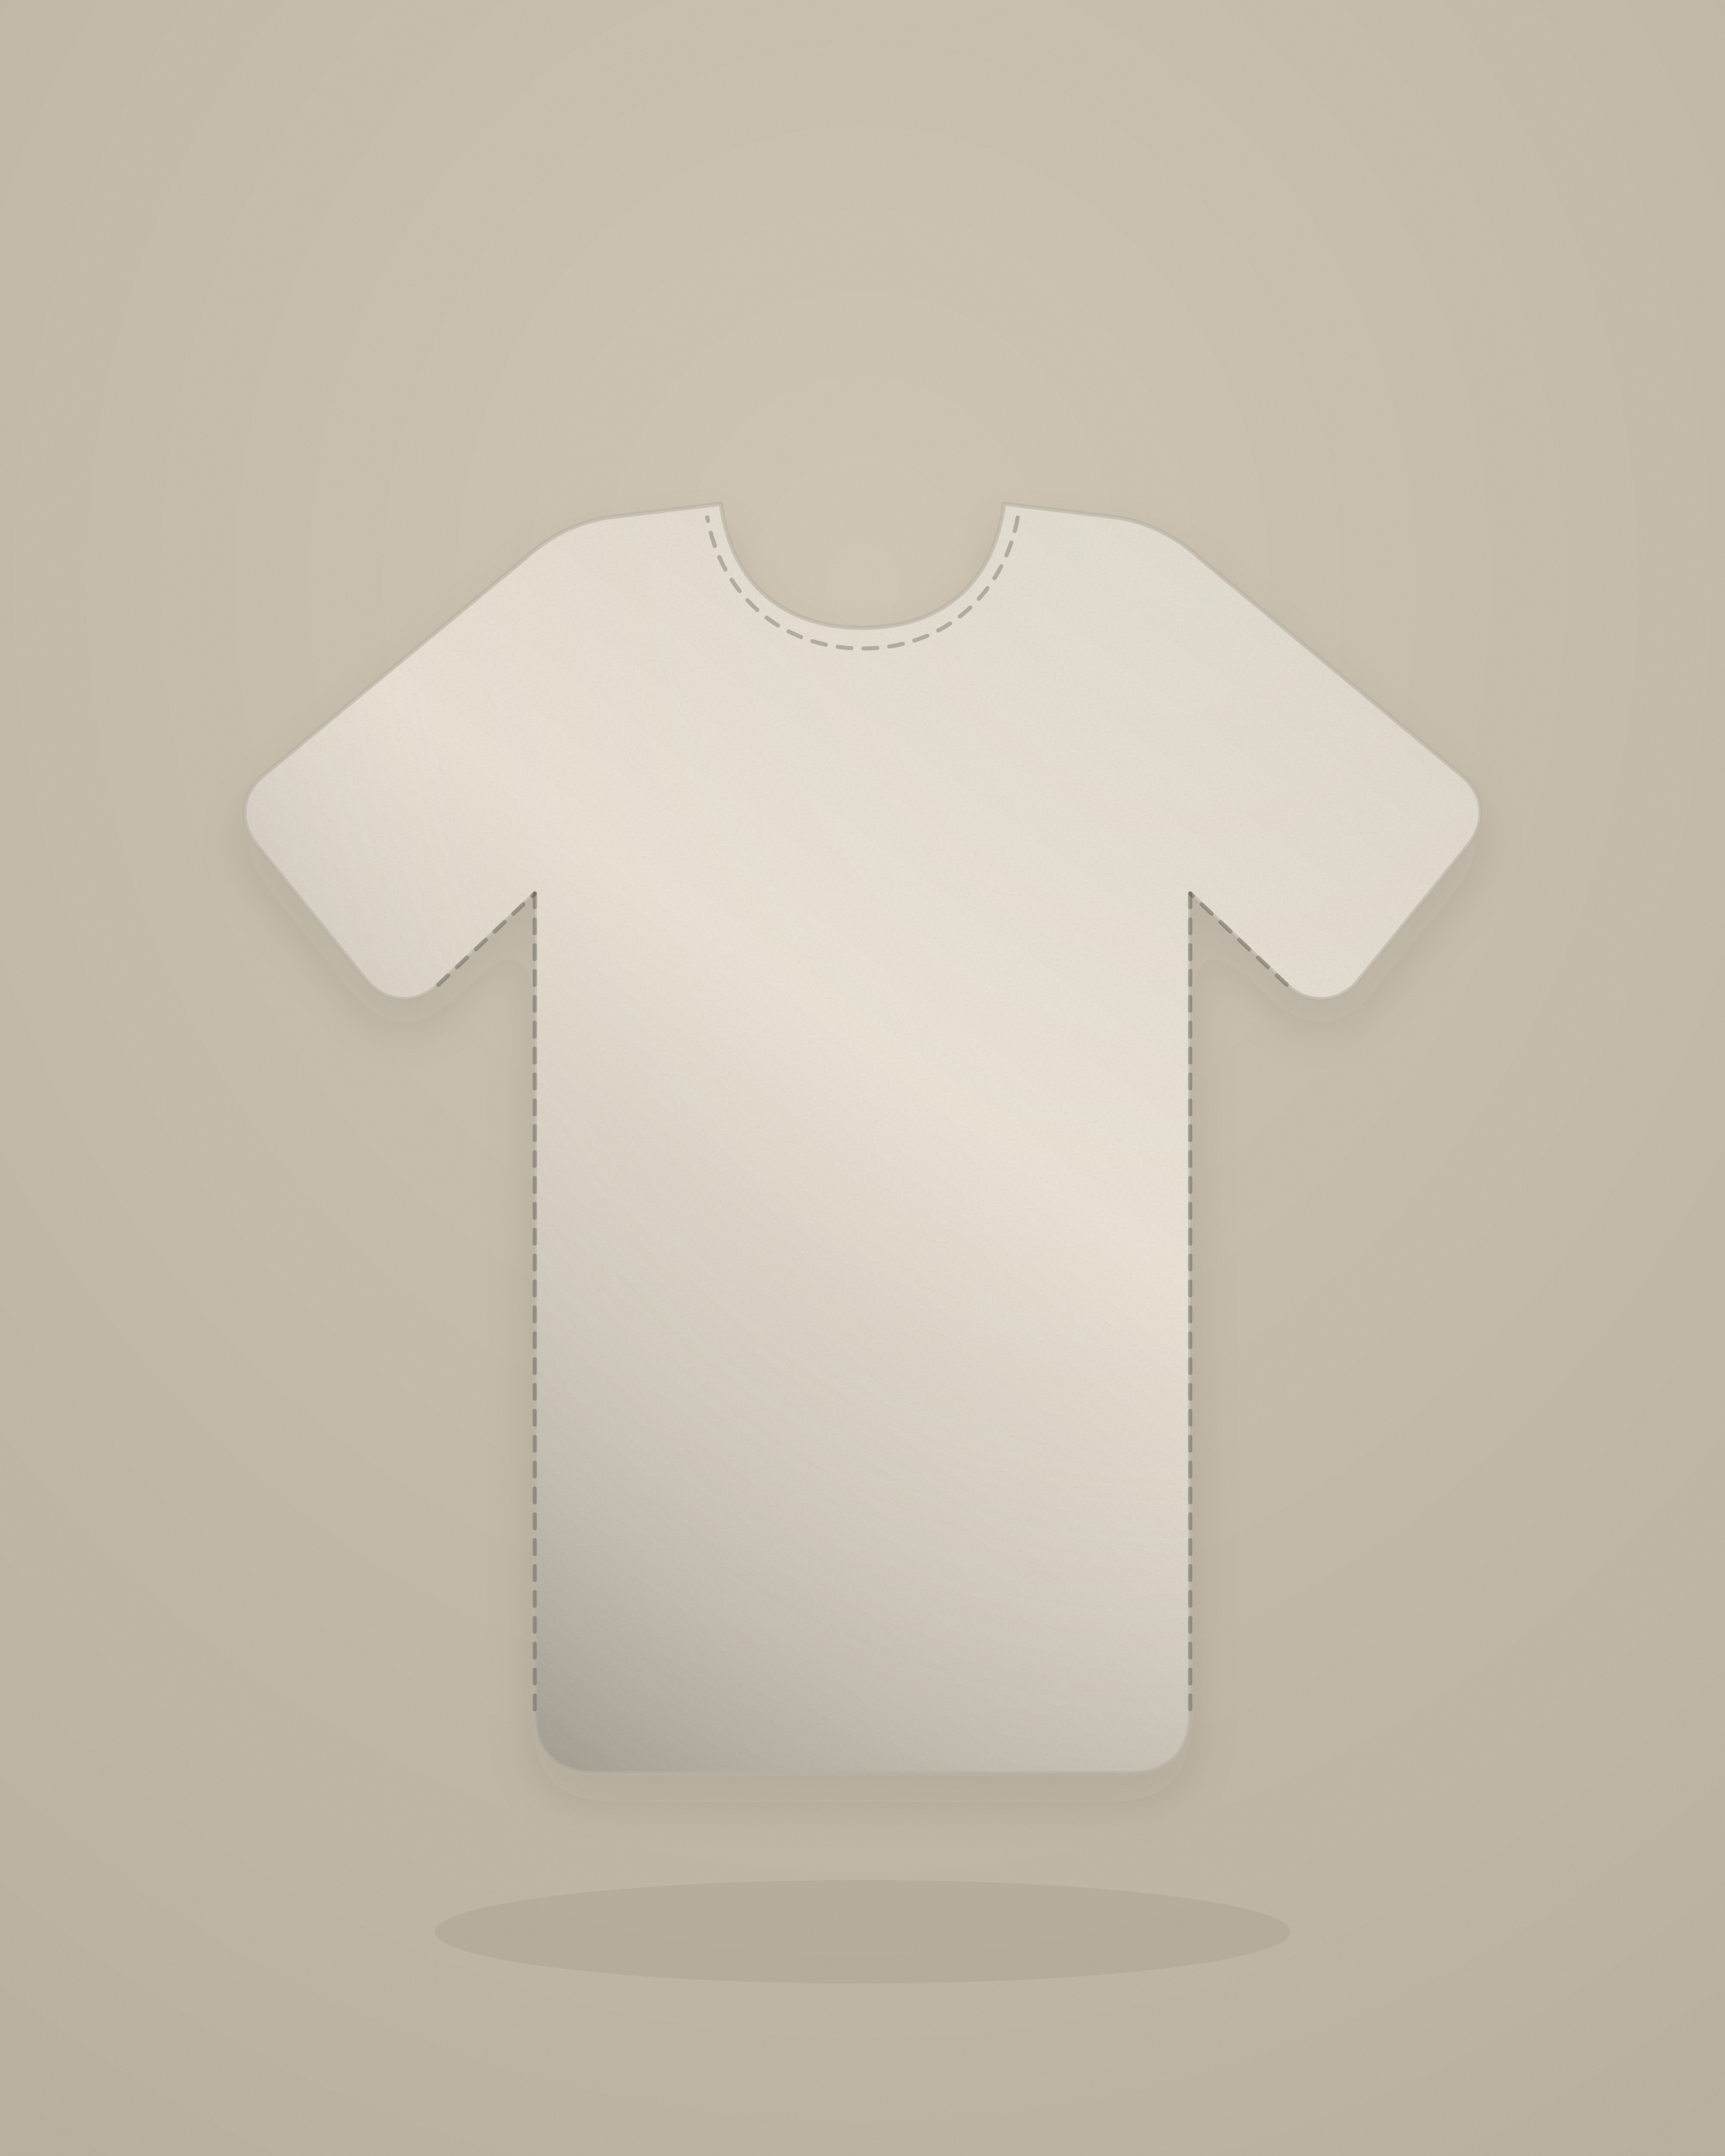
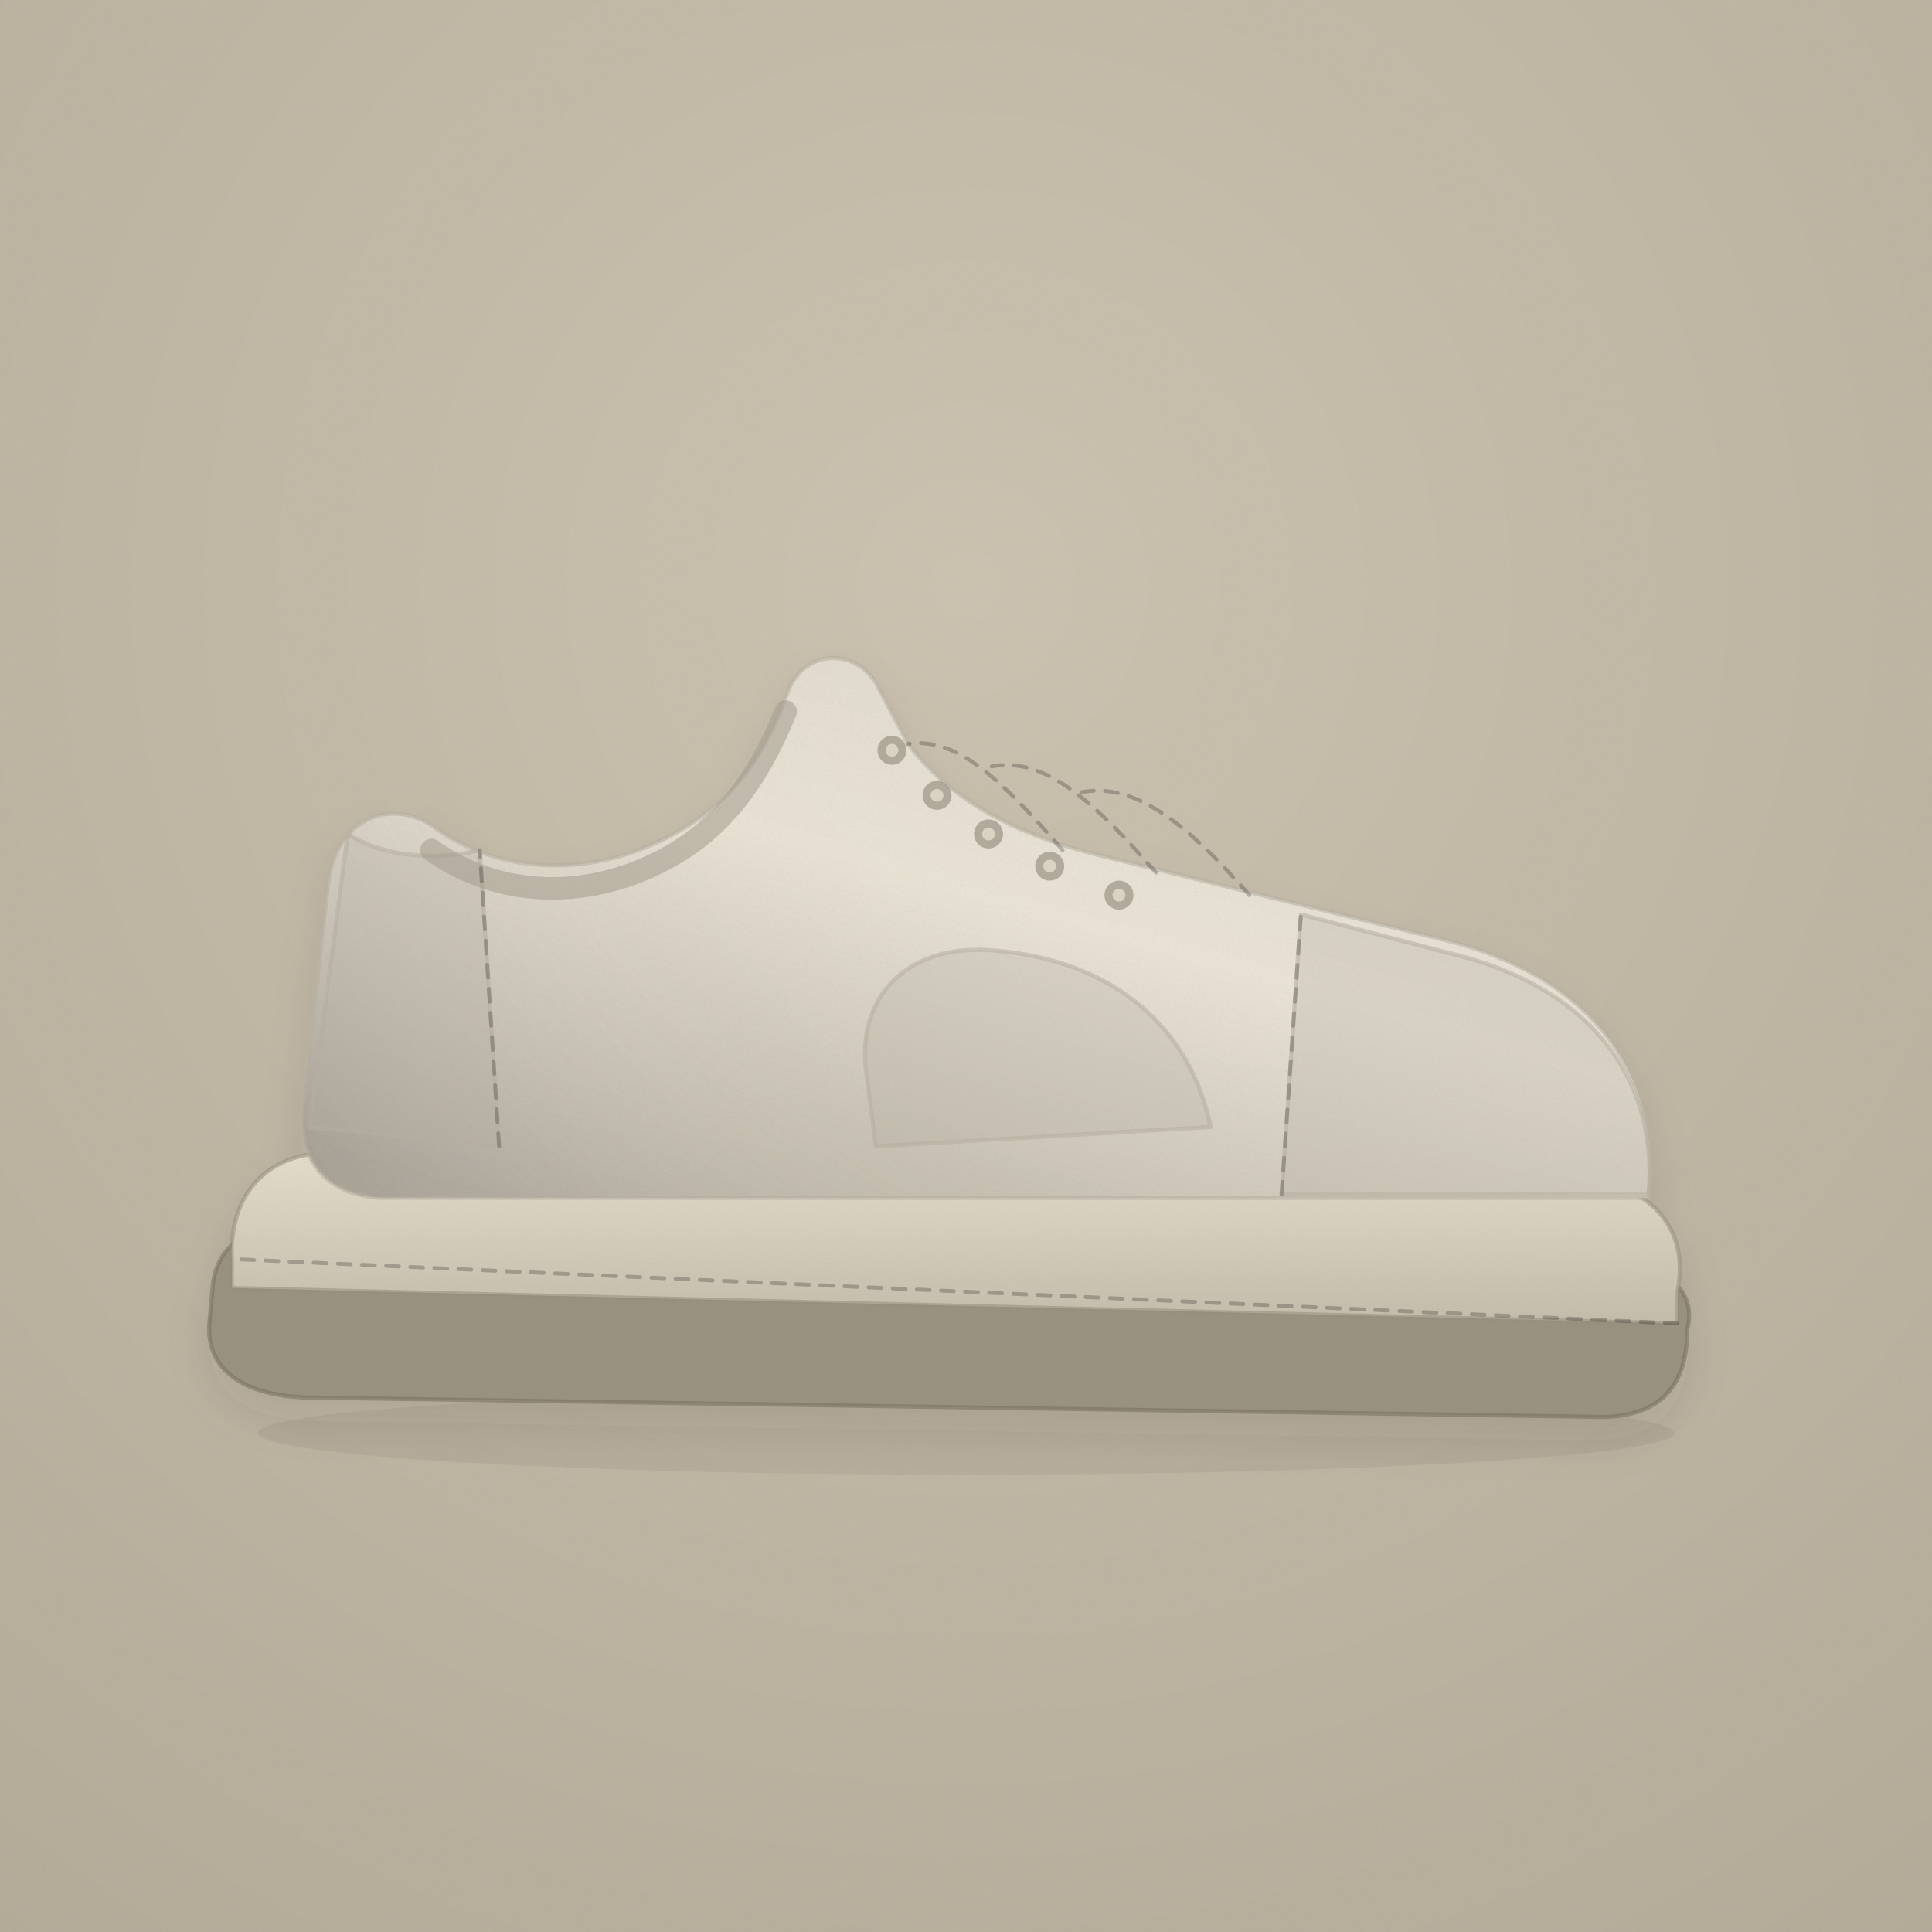
- <svg xmlns="http://www.w3.org/2000/svg" viewBox="0 0 1000 1250" width="1000" height="1250" role="img" aria-label="camiseta">
+ <svg xmlns="http://www.w3.org/2000/svg" viewBox="0 0 1200 1200" width="1200" height="1200" role="img" aria-label="zapatilla">
  <defs>
-     <radialGradient id="bg-tee-E8E1D3-back" cx="50%" cy="36%" r="80%">
-       <stop offset="0%" stop-color="#d0c7b6" />
-       <stop offset="100%" stop-color="#aea594" />
+     <radialGradient id="bg-court-E8E1D3-back" cx="50%" cy="38%" r="78%">
+       <stop offset="0%" stop-color="#ccc2b0" />
+       <stop offset="100%" stop-color="#aaa08e" />
    </radialGradient>
-     <linearGradient id="cloth-tee-E8E1D3-back" x1="16%" y1="0%" x2="88%" y2="100%">
+     <linearGradient id="upper-court-E8E1D3-back" x1="14%" y1="0%" x2="86%" y2="100%">
      <stop offset="0%" stop-color="#dad3c5" />
-       <stop offset="44%" stop-color="#E8E1D3" />
-       <stop offset="100%" stop-color="#b8b1a3" />
+       <stop offset="46%" stop-color="#E8E1D3" />
+       <stop offset="100%" stop-color="#b6afa1" />
    </linearGradient>
-     <radialGradient id="fold-tee-E8E1D3-back" cx="33%" cy="24%" r="72%">
-       <stop offset="0%" stop-color="#ffffff" stop-opacity="0.18" />
+     <linearGradient id="mid-court-E8E1D3-back" x1="0%" y1="0%" x2="0%" y2="100%">
+       <stop offset="0%" stop-color="#e4dccb" />
+       <stop offset="100%" stop-color="#c4bcab" />
+     </linearGradient>
+     <radialGradient id="fold-court-E8E1D3-back" cx="32%" cy="22%" r="74%">
+       <stop offset="0%" stop-color="#ffffff" stop-opacity="0.20" />
      <stop offset="58%" stop-color="#ffffff" stop-opacity="0" />
-       <stop offset="100%" stop-color="#000000" stop-opacity="0.20" />
+       <stop offset="100%" stop-color="#000000" stop-opacity="0.22" />
    </radialGradient>
-     <filter id="grain-tee-E8E1D3-back">
+     <filter id="grain-court-E8E1D3-back">
      <feTurbulence type="fractalNoise" baseFrequency="0.9" numOctaves="3" seed="7" />
      <feColorMatrix type="saturate" values="0" />
    </filter>
-     <filter id="drop-tee-E8E1D3-back" x="-30%" y="-30%" width="160%" height="160%">
-       <feDropShadow dx="0" dy="16" stdDeviation="14" flood-color="#3a3128" flood-opacity="0.10" />
+     <filter id="drop-court-E8E1D3-back" x="-30%" y="-30%" width="160%" height="160%">
+       <feDropShadow dx="0" dy="14" stdDeviation="13" flood-color="#3a3128" flood-opacity="0.10" />
    </filter>
-     <filter id="weave-tee-E8E1D3-back">
-       <feTurbulence type="fractalNoise" baseFrequency="0.5 0.72" numOctaves="2" seed="9" result="n" />
+     <filter id="weave-court-E8E1D3-back">
+       <feTurbulence type="fractalNoise" baseFrequency="0.55 0.72" numOctaves="2" seed="9" result="n" />
      <feColorMatrix in="n" type="saturate" values="0" />
      <feComponentTransfer>
-         <feFuncA type="linear" slope="0.12" />
+         <feFuncA type="linear" slope="0.11" />
      </feComponentTransfer>
    </filter>
-     <clipPath id="body-tee-E8E1D3-back">
-       <path d="M418,292       C424,340 456,364 500,364 C544,364 576,340 582,292       L648,300 C666,303 682,311 696,324       L848,450 C860,460 862,476 852,489       L788,568 C777,582 758,583 746,571       L690,518 L690,994 C690,1016 677,1028 655,1028       L345,1028 C323,1028 310,1016 310,994       L310,518 L254,571 C242,583 223,582 212,568       L148,489 C138,476 140,460 152,450       L304,324 C318,311 334,303 352,300 Z" />
+     <clipPath id="body-court-E8E1D3-back">
+       <path d="M176,742 C168,664 214,606 302,584       L514,532 C572,518 610,496 636,462       L656,424 C670,402 700,404 710,428       C726,472 746,498 778,516       C830,546 888,544 930,514       C958,494 992,510 996,548       L1012,686 C1016,720 998,742 964,744       L176,744 Z" />
    </clipPath>
  </defs>
-   <rect x="-400" y="-400" width="1800" height="2050" fill="url(#bg-tee-E8E1D3-back)" />
-   <ellipse cx="500" cy="1120" rx="248" ry="30" fill="#3a3128" opacity="0.07" />
-   <g filter="url(#drop-tee-E8E1D3-back)" transform="translate(1000,0) scale(-1,1)">
-     <path d="M418,292       C424,340 456,364 500,364 C544,364 576,340 582,292       L648,300 C666,303 682,311 696,324       L848,450 C860,460 862,476 852,489       L788,568 C777,582 758,583 746,571       L690,518 L690,994 C690,1016 677,1028 655,1028       L345,1028 C323,1028 310,1016 310,994       L310,518 L254,571 C242,583 223,582 212,568       L148,489 C138,476 140,460 152,450       L304,324 C318,311 334,303 352,300 Z" fill="url(#cloth-tee-E8E1D3-back)" />
-     <g clip-path="url(#body-tee-E8E1D3-back)">
-       <rect x="0" y="0" width="1000" height="1250" fill="url(#fold-tee-E8E1D3-back)" />
-       <rect x="0" y="0" width="1000" height="1250" filter="url(#weave-tee-E8E1D3-back)" opacity="0.6" />
+   <rect x="-400" y="-400" width="2000" height="2000" fill="url(#bg-court-E8E1D3-back)" />
+   <ellipse cx="600" cy="890" rx="440" ry="26" fill="#3a3128" opacity="0.07" />
+   <g filter="url(#drop-court-E8E1D3-back)" transform="translate(1200,0) scale(-1,1)">
+     <path d="M152,826 C146,802 164,786 198,784 L1008,760       C1046,758 1066,774 1068,800 L1070,822       C1072,850 1050,866 1012,868 L212,880       C172,882 152,864 152,826 Z" fill="#9a9281" />
+     <path d="M152,826 C146,802 164,786 198,784 L1008,760       C1046,758 1066,774 1068,800 L1070,822       C1072,850 1050,866 1012,868 L212,880       C172,882 152,864 152,826 Z" fill="none" stroke="#78705f" stroke-opacity="0.55" stroke-width="2.6" stroke-linejoin="round" />
+     <path d="M158,802 C150,762 176,734 222,732 L990,716       C1034,714 1058,742 1056,782 L1056,800 L158,822 Z" fill="url(#mid-court-E8E1D3-back)" />
+     <path d="M158,802 C150,762 176,734 222,732 L990,716       C1034,714 1058,742 1056,782 L1056,800 L158,822 Z" fill="none" stroke="#968e7d" stroke-opacity="0.55" stroke-width="2.6" stroke-linejoin="round" />
+     <path d="M176,742 C168,664 214,606 302,584       L514,532 C572,518 610,496 636,462       L656,424 C670,402 700,404 710,428       C726,472 746,498 778,516       C830,546 888,544 930,514       C958,494 992,510 996,548       L1012,686 C1016,720 998,742 964,744       L176,744 Z" fill="url(#upper-court-E8E1D3-back)" />
+     <g clip-path="url(#body-court-E8E1D3-back)">
+       <rect x="0" y="0" width="1200" height="1200" fill="url(#fold-court-E8E1D3-back)" />
+       <rect x="0" y="0" width="1200" height="1200" filter="url(#weave-court-E8E1D3-back)" opacity="0.6" />
+       <path d="M176,742 C170,672 210,616 292,594 L392,568 L404,742 Z" fill="#b6afa1" fill-opacity="0.30" />
+       <path d="M176,742 C170,672 210,616 292,594 L392,568 L404,742 Z" fill="none" stroke="#b6afa1" stroke-opacity="0.55" stroke-width="2.6" stroke-linejoin="round" />
+       <path d="M902,528 C934,536 966,530 984,518 L1008,700 L890,712 Z" fill="#b6afa1" fill-opacity="0.30" />
+       <path d="M902,528 C934,536 966,530 984,518 L1008,700 L890,712 Z" fill="none" stroke="#b6afa1" stroke-opacity="0.55" stroke-width="2.6" stroke-linejoin="round" />
+       <path d="M448,700 C462,632 516,594 588,590 C638,588 668,620 662,666 L656,712 Z" fill="#b6afa1" fill-opacity="0.30" />
+       <path d="M448,700 C462,632 516,594 588,590 C638,588 668,620 662,666 L656,712 Z" fill="none" stroke="#b6afa1" stroke-opacity="0.55" stroke-width="2.6" stroke-linejoin="round" />
    </g>
-     <path d="M418,292       C424,340 456,364 500,364 C544,364 576,340 582,292       L648,300 C666,303 682,311 696,324       L848,450 C860,460 862,476 852,489       L788,568 C777,582 758,583 746,571       L690,518 L690,994 C690,1016 677,1028 655,1028       L345,1028 C323,1028 310,1016 310,994       L310,518 L254,571 C242,583 223,582 212,568       L148,489 C138,476 140,460 152,450       L304,324 C318,311 334,303 352,300 Z" fill="none" stroke="#b8b1a3" stroke-opacity="0.6" stroke-width="2.5" stroke-linejoin="round" />
+     <path d="M176,742 C168,664 214,606 302,584       L514,532 C572,518 610,496 636,462       L656,424 C670,402 700,404 710,428       C726,472 746,498 778,516       C830,546 888,544 930,514       C958,494 992,510 996,548       L1012,686 C1016,720 998,742 964,744       L176,744 Z" fill="none" stroke="#b6afa1" stroke-opacity="0.55" stroke-width="2.6" stroke-linejoin="round" />
+     <path d="M712,442 C730,486 752,514 784,532 C834,560 890,558 932,528" fill="none" stroke="#a49d8f" stroke-opacity="0.55" stroke-width="14" stroke-linecap="round" />
    <g fill="none" stroke="rgba(0,0,0,0.22)" stroke-width="2.4" stroke-dasharray="8 7" stroke-linecap="round">
-       <path d="M690,518 L690,994" />
-       <path d="M310,518 L310,994" />
-       <path d="M410,300 C418,344 452,376 500,376 C548,376 582,344 590,300" />
-       <path d="M746,571 L690,518" />
-       <path d="M254,571 L310,518" />
+       <path d="M404,742 L392,568" />
+       <path d="M890,712 L902,528" />
+       <path d="M158,822 L1056,782" />
+       <path d="M540,528 C580,482 606,458 636,462" />
+       <path d="M482,542 C522,496 552,470 584,476" />
+       <path d="M424,556 C464,510 496,486 528,492" />
    </g>
+     <circle cx="505" cy="556" r="9" fill="#a0998b" fill-opacity="0.75" />
+     <circle cx="505" cy="556" r="4" fill="#dcd4c3" />
+     <circle cx="548" cy="538" r="9" fill="#a0998b" fill-opacity="0.75" />
+     <circle cx="548" cy="538" r="4" fill="#dcd4c3" />
+     <circle cx="586" cy="518" r="9" fill="#a0998b" fill-opacity="0.75" />
+     <circle cx="586" cy="518" r="4" fill="#dcd4c3" />
+     <circle cx="618" cy="494" r="9" fill="#a0998b" fill-opacity="0.75" />
+     <circle cx="618" cy="494" r="4" fill="#dcd4c3" />
+     <circle cx="646" cy="466" r="9" fill="#a0998b" fill-opacity="0.75" />
+     <circle cx="646" cy="466" r="4" fill="#dcd4c3" />
  </g>
-   <rect x="-400" y="-400" width="1800" height="2050" filter="url(#grain-tee-E8E1D3-back)" opacity="0.05" style="mix-blend-mode:multiply" />
+   <rect x="-400" y="-400" width="2000" height="2000" filter="url(#grain-court-E8E1D3-back)" opacity="0.05" style="mix-blend-mode:multiply" />
</svg>
